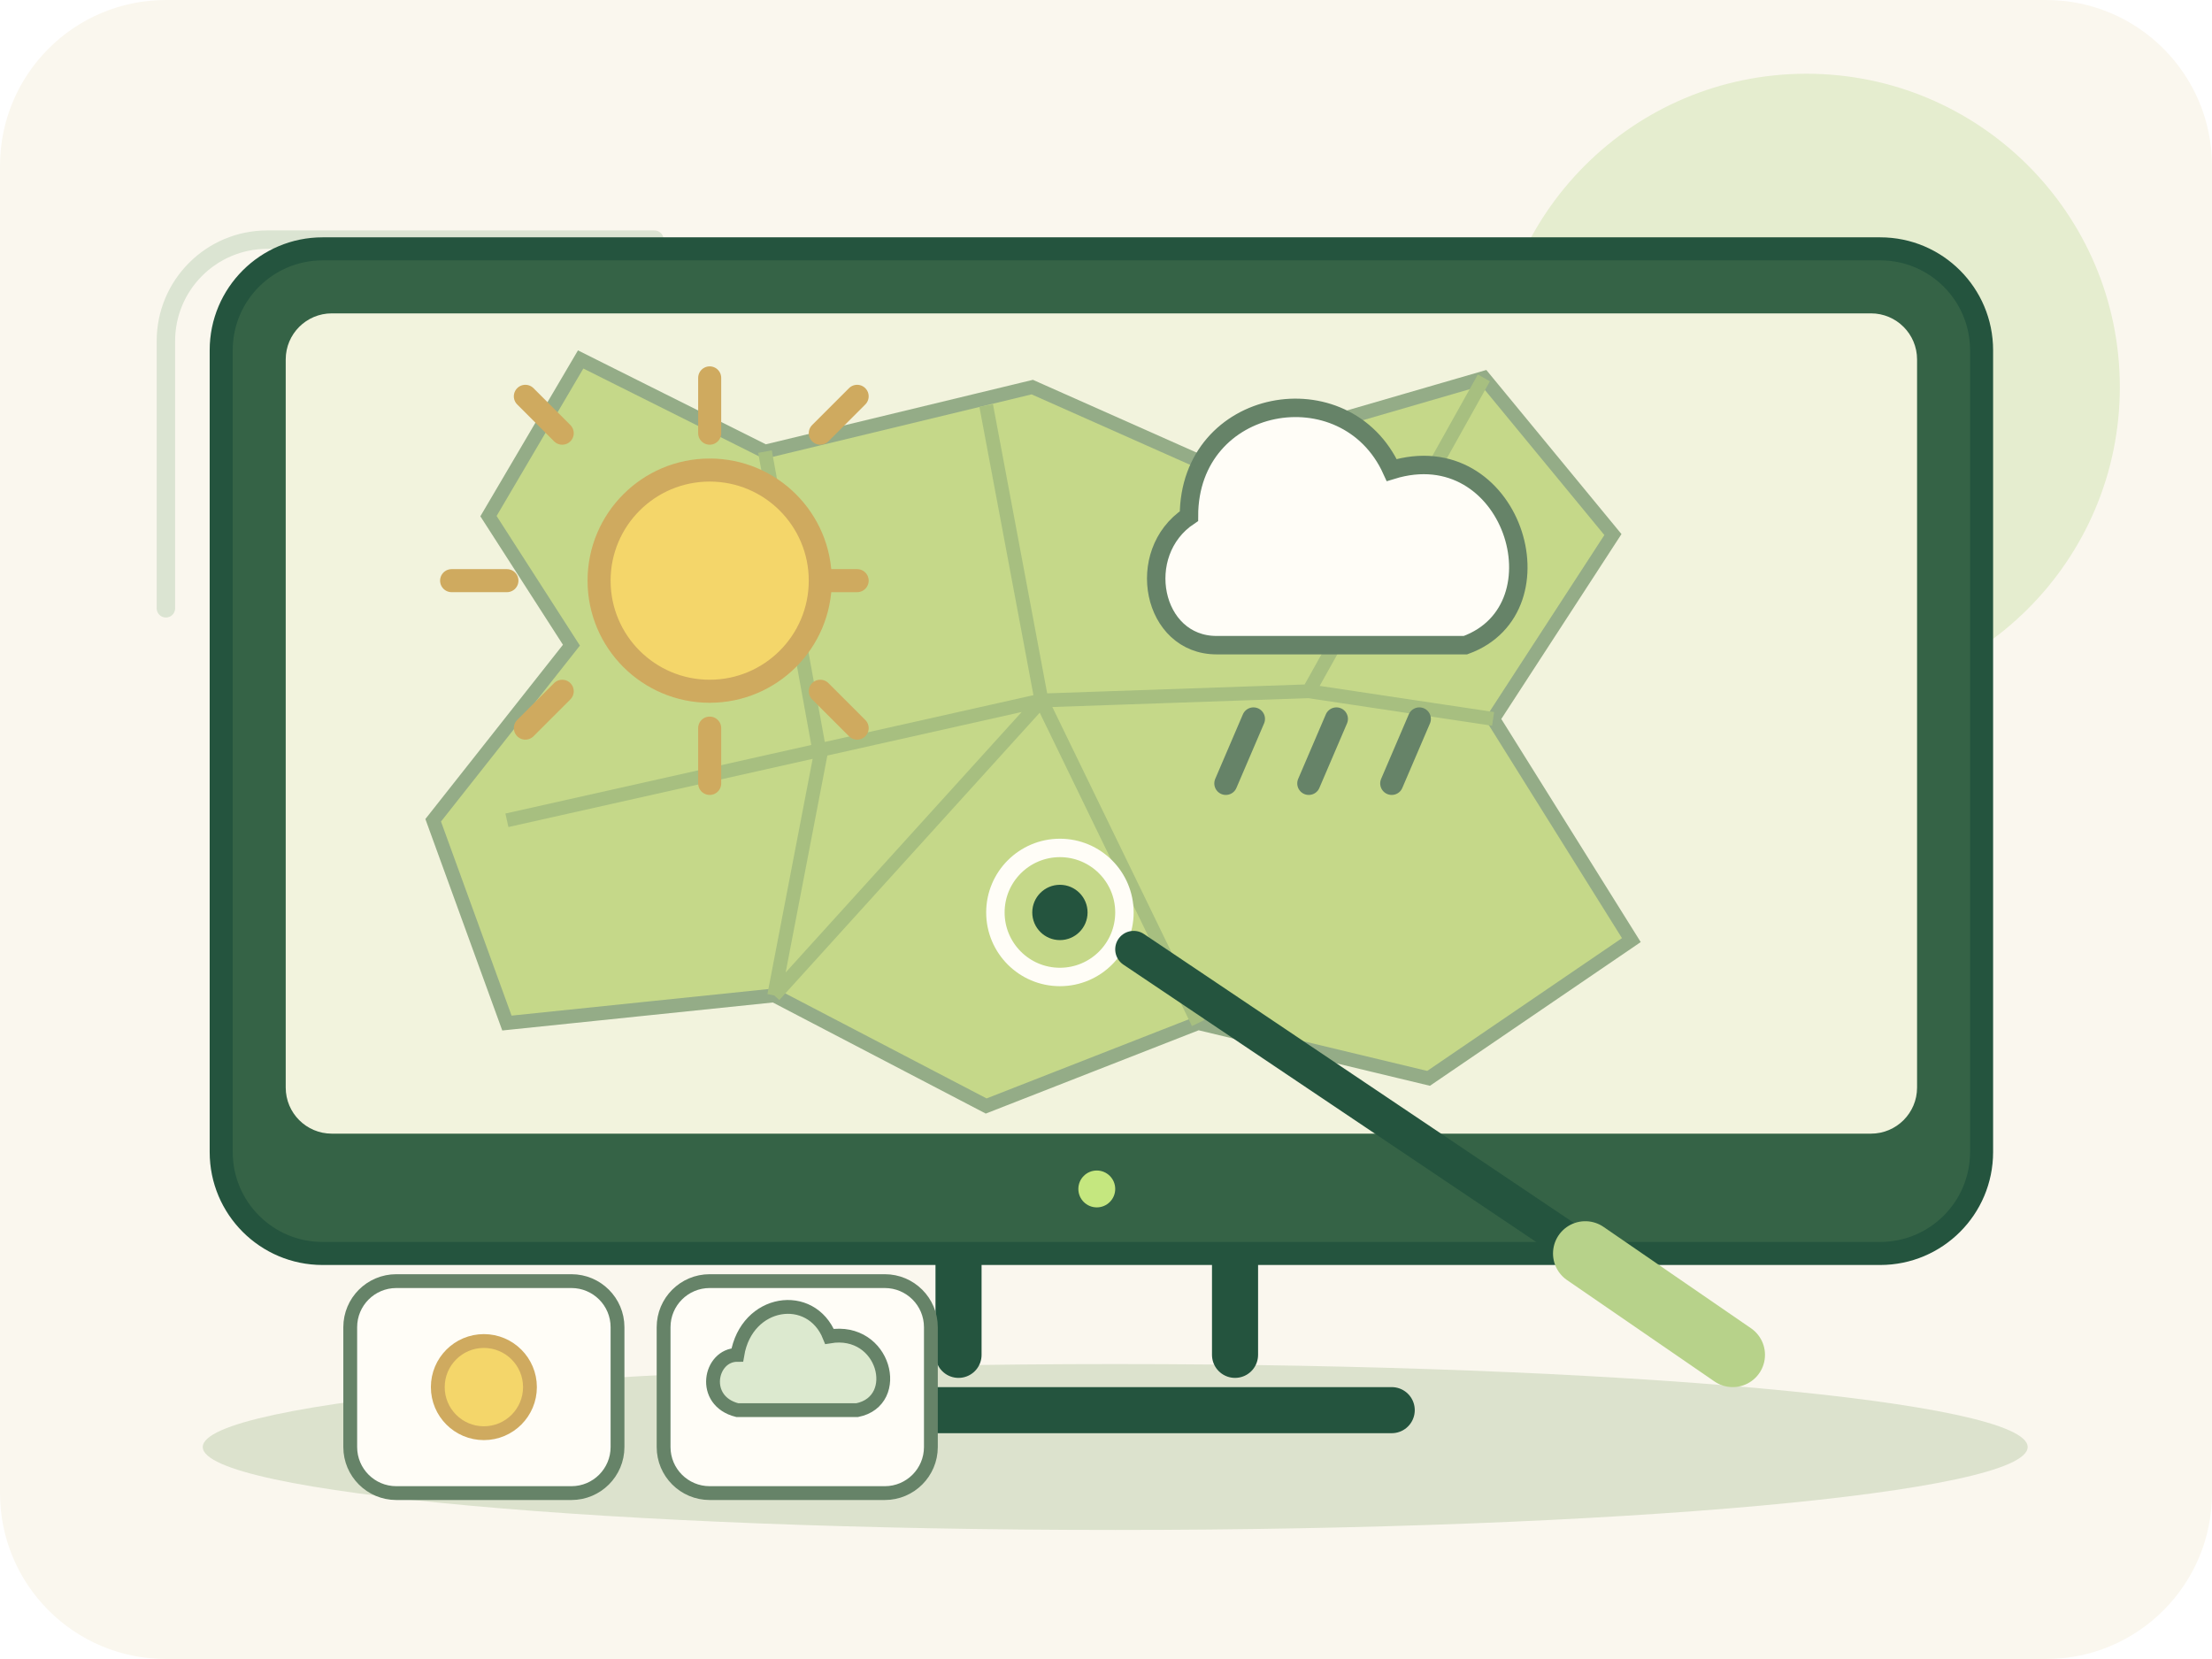
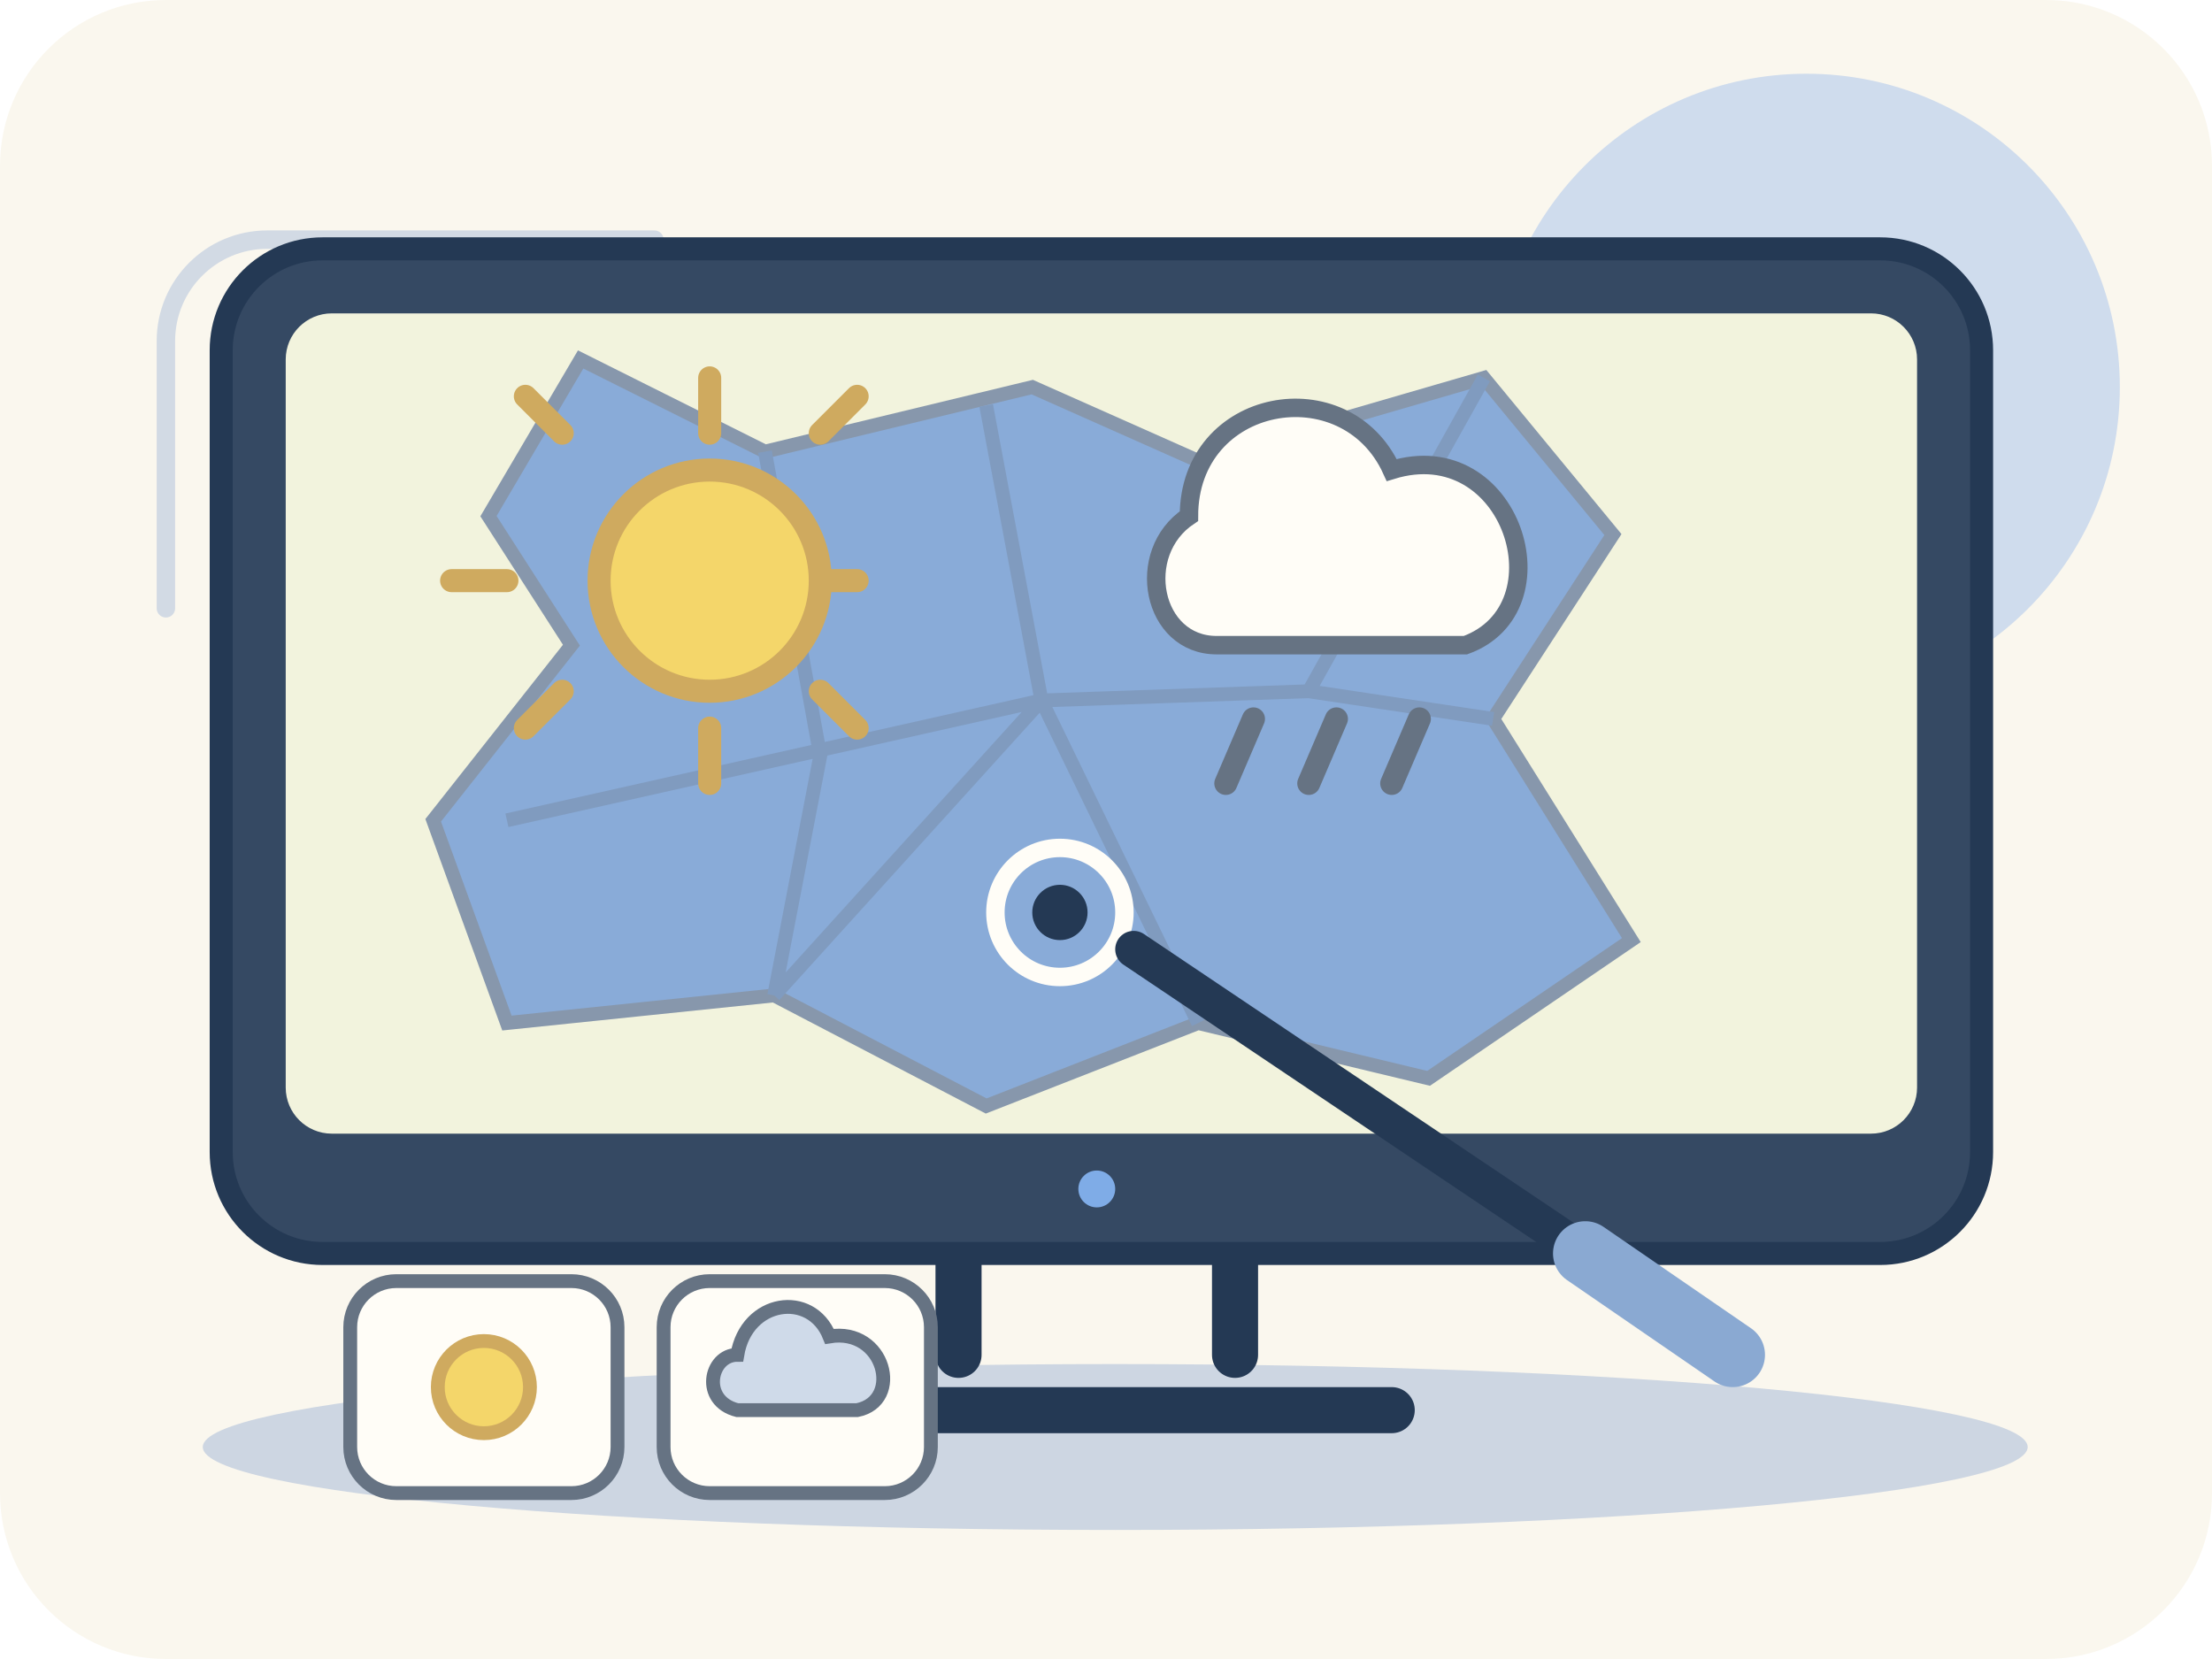
<svg xmlns="http://www.w3.org/2000/svg" viewBox="0 0 240 180" width="480" height="360" role="img" aria-labelledby="title desc">
  <rect width="240" height="180" rx="18" fill="#faf7ee" />
-   <circle cx="196" cy="42" r="34" fill="#e5edcf" />
-   <path d="M18 66V37a11 11 0 0 1 11-11h42" fill="none" stroke="#dbe4d2" stroke-width="2" stroke-linecap="round" />
-   <ellipse cx="121" cy="157" rx="99" ry="9" fill="#dce2cd" />
-   <path d="M104 133v14m30-14v14M87 153h64" fill="none" stroke="#24543e" stroke-width="5" stroke-linecap="round" />
-   <rect x="24" y="27" width="191" height="109" rx="11" fill="#356346" stroke="#24543e" stroke-width="2.5" />
+   <circle cx="196" cy="42" r="34" fill="#cfdced" />
+   <path d="M18 66V37a11 11 0 0 1 11-11h42" fill="none" stroke="#d2dae4" stroke-width="2" stroke-linecap="round" />
+   <ellipse cx="121" cy="157" rx="99" ry="9" fill="#cdd6e2" />
+   <path d="M104 133v14m30-14v14M87 153h64" fill="none" stroke="#243954" stroke-width="5" stroke-linecap="round" />
+   <rect x="24" y="27" width="191" height="109" rx="11" fill="#354963" stroke="#243954" stroke-width="2.5" />
  <rect x="31" y="34" width="177" height="89" rx="5" fill="#f2f3dd" />
-   <path d="m63 39 20 10 29-7 18 8 31-9 14 17-13 20 15 24-22 15-25-6-23 9-23-12-29 3-8-22 15-19-9-14Z" fill="#c5d889" stroke="#94ac87" stroke-width="1.5" />
-   <path d="m83 49 6 33-5 26m23-64 6 32 17 35m31-70-19 34 20 3M55 89l58-13 29-1m-58 33 29-32" fill="none" stroke="#a7bf80" stroke-width="1.5" />
+   <path d="m63 39 20 10 29-7 18 8 31-9 14 17-13 20 15 24-22 15-25-6-23 9-23-12-29 3-8-22 15-19-9-14Z" fill="#89abd8" stroke="#8797ac" stroke-width="1.5" />
+   <path d="m83 49 6 33-5 26m23-64 6 32 17 35m31-70-19 34 20 3M55 89l58-13 29-1m-58 33 29-32" fill="none" stroke="#809bbf" stroke-width="1.5" />
  <g stroke="#cfaa5f" stroke-width="2.5" stroke-linecap="round">
    <path d="M77 47v-6m0 44v-6M55 63h-6m44 0h-6M61 47l-4-4m32 32 4 4m-32-4-4 4m32-32 4-4" />
    <circle cx="77" cy="63" r="12" fill="#f4d66a" />
  </g>
-   <path d="M132 70c-7 0-9-10-3-14 0-13 17-16 22-5 13-4 19 15 8 19Z" fill="#fffdf7" stroke="#668368" stroke-width="2" />
-   <path d="m136 78-3 7m12-7-3 7m12-7-3 7" stroke="#668368" stroke-width="2.5" stroke-linecap="round" />
-   <circle cx="115" cy="99" r="3" fill="#24543e" />
+   <path d="M132 70c-7 0-9-10-3-14 0-13 17-16 22-5 13-4 19 15 8 19Z" fill="#fffdf7" stroke="#667383" stroke-width="2" />
+   <path d="m136 78-3 7m12-7-3 7m12-7-3 7" stroke="#667383" stroke-width="2.5" stroke-linecap="round" />
+   <circle cx="115" cy="99" r="3" fill="#243954" />
  <circle cx="115" cy="99" r="7" fill="none" stroke="#fffdf7" stroke-width="2" />
-   <path d="m187 146-64-43" stroke="#24543e" stroke-width="4" stroke-linecap="round" />
-   <path d="m188 147-16-11" stroke="#b7d28a" stroke-width="7" stroke-linecap="round" />
-   <circle cx="119" cy="129" r="2" fill="#c5e77f" />
-   <g stroke="#668368" stroke-width="1.5">
+   <path d="m187 146-64-43" stroke="#243954" stroke-width="4" stroke-linecap="round" />
+   <path d="m188 147-16-11" stroke="#8aa9d2" stroke-width="7" stroke-linecap="round" />
+   <circle cx="119" cy="129" r="2" fill="#7face7" />
+   <g stroke="#667383" stroke-width="1.5">
    <rect x="38" y="139" width="29" height="23" rx="5" fill="#fffdf7" />
    <rect x="72" y="139" width="29" height="23" rx="5" fill="#fffdf7" />
    <circle cx="52.5" cy="150.5" r="5" fill="#f4d66a" stroke="#cfaa5f" />
-     <path d="M80 153c-4-1-3-6 0-6 1-6 8-7 10-2 6-1 8 7 3 8Z" fill="#dce9cf" />
+     <path d="M80 153c-4-1-3-6 0-6 1-6 8-7 10-2 6-1 8 7 3 8Z" fill="#cfdae9" />
  </g>
</svg>
